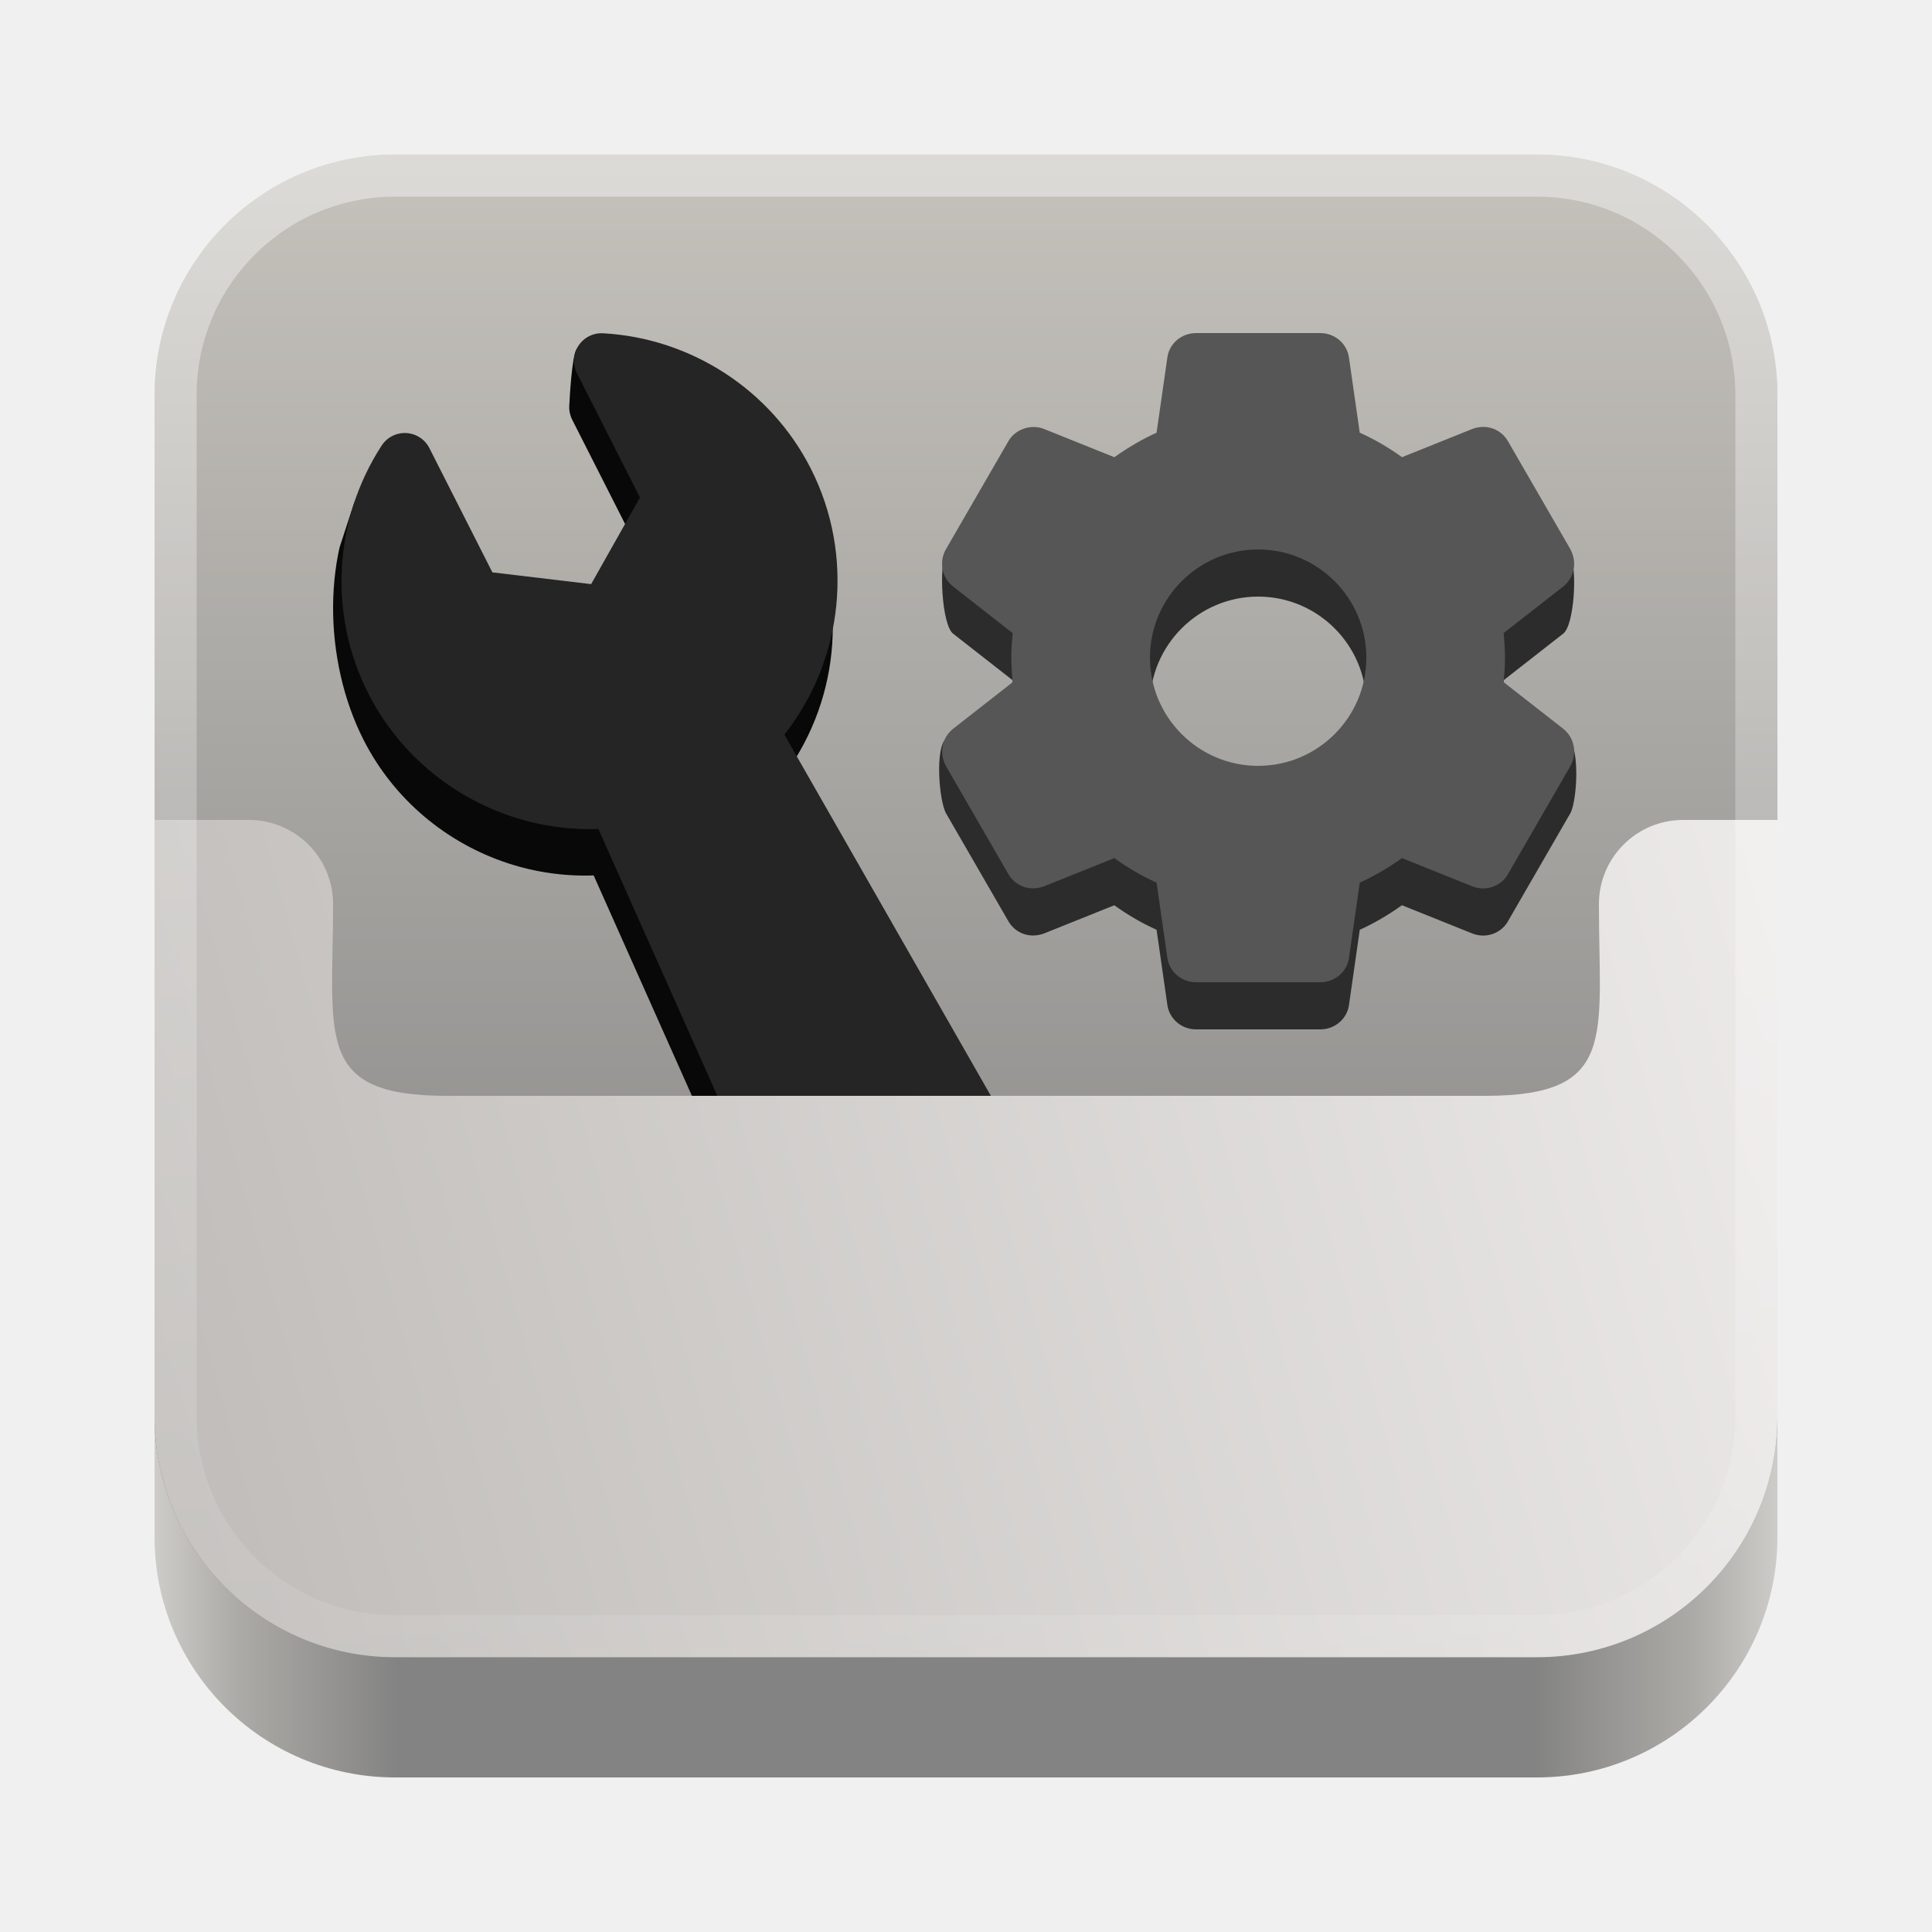
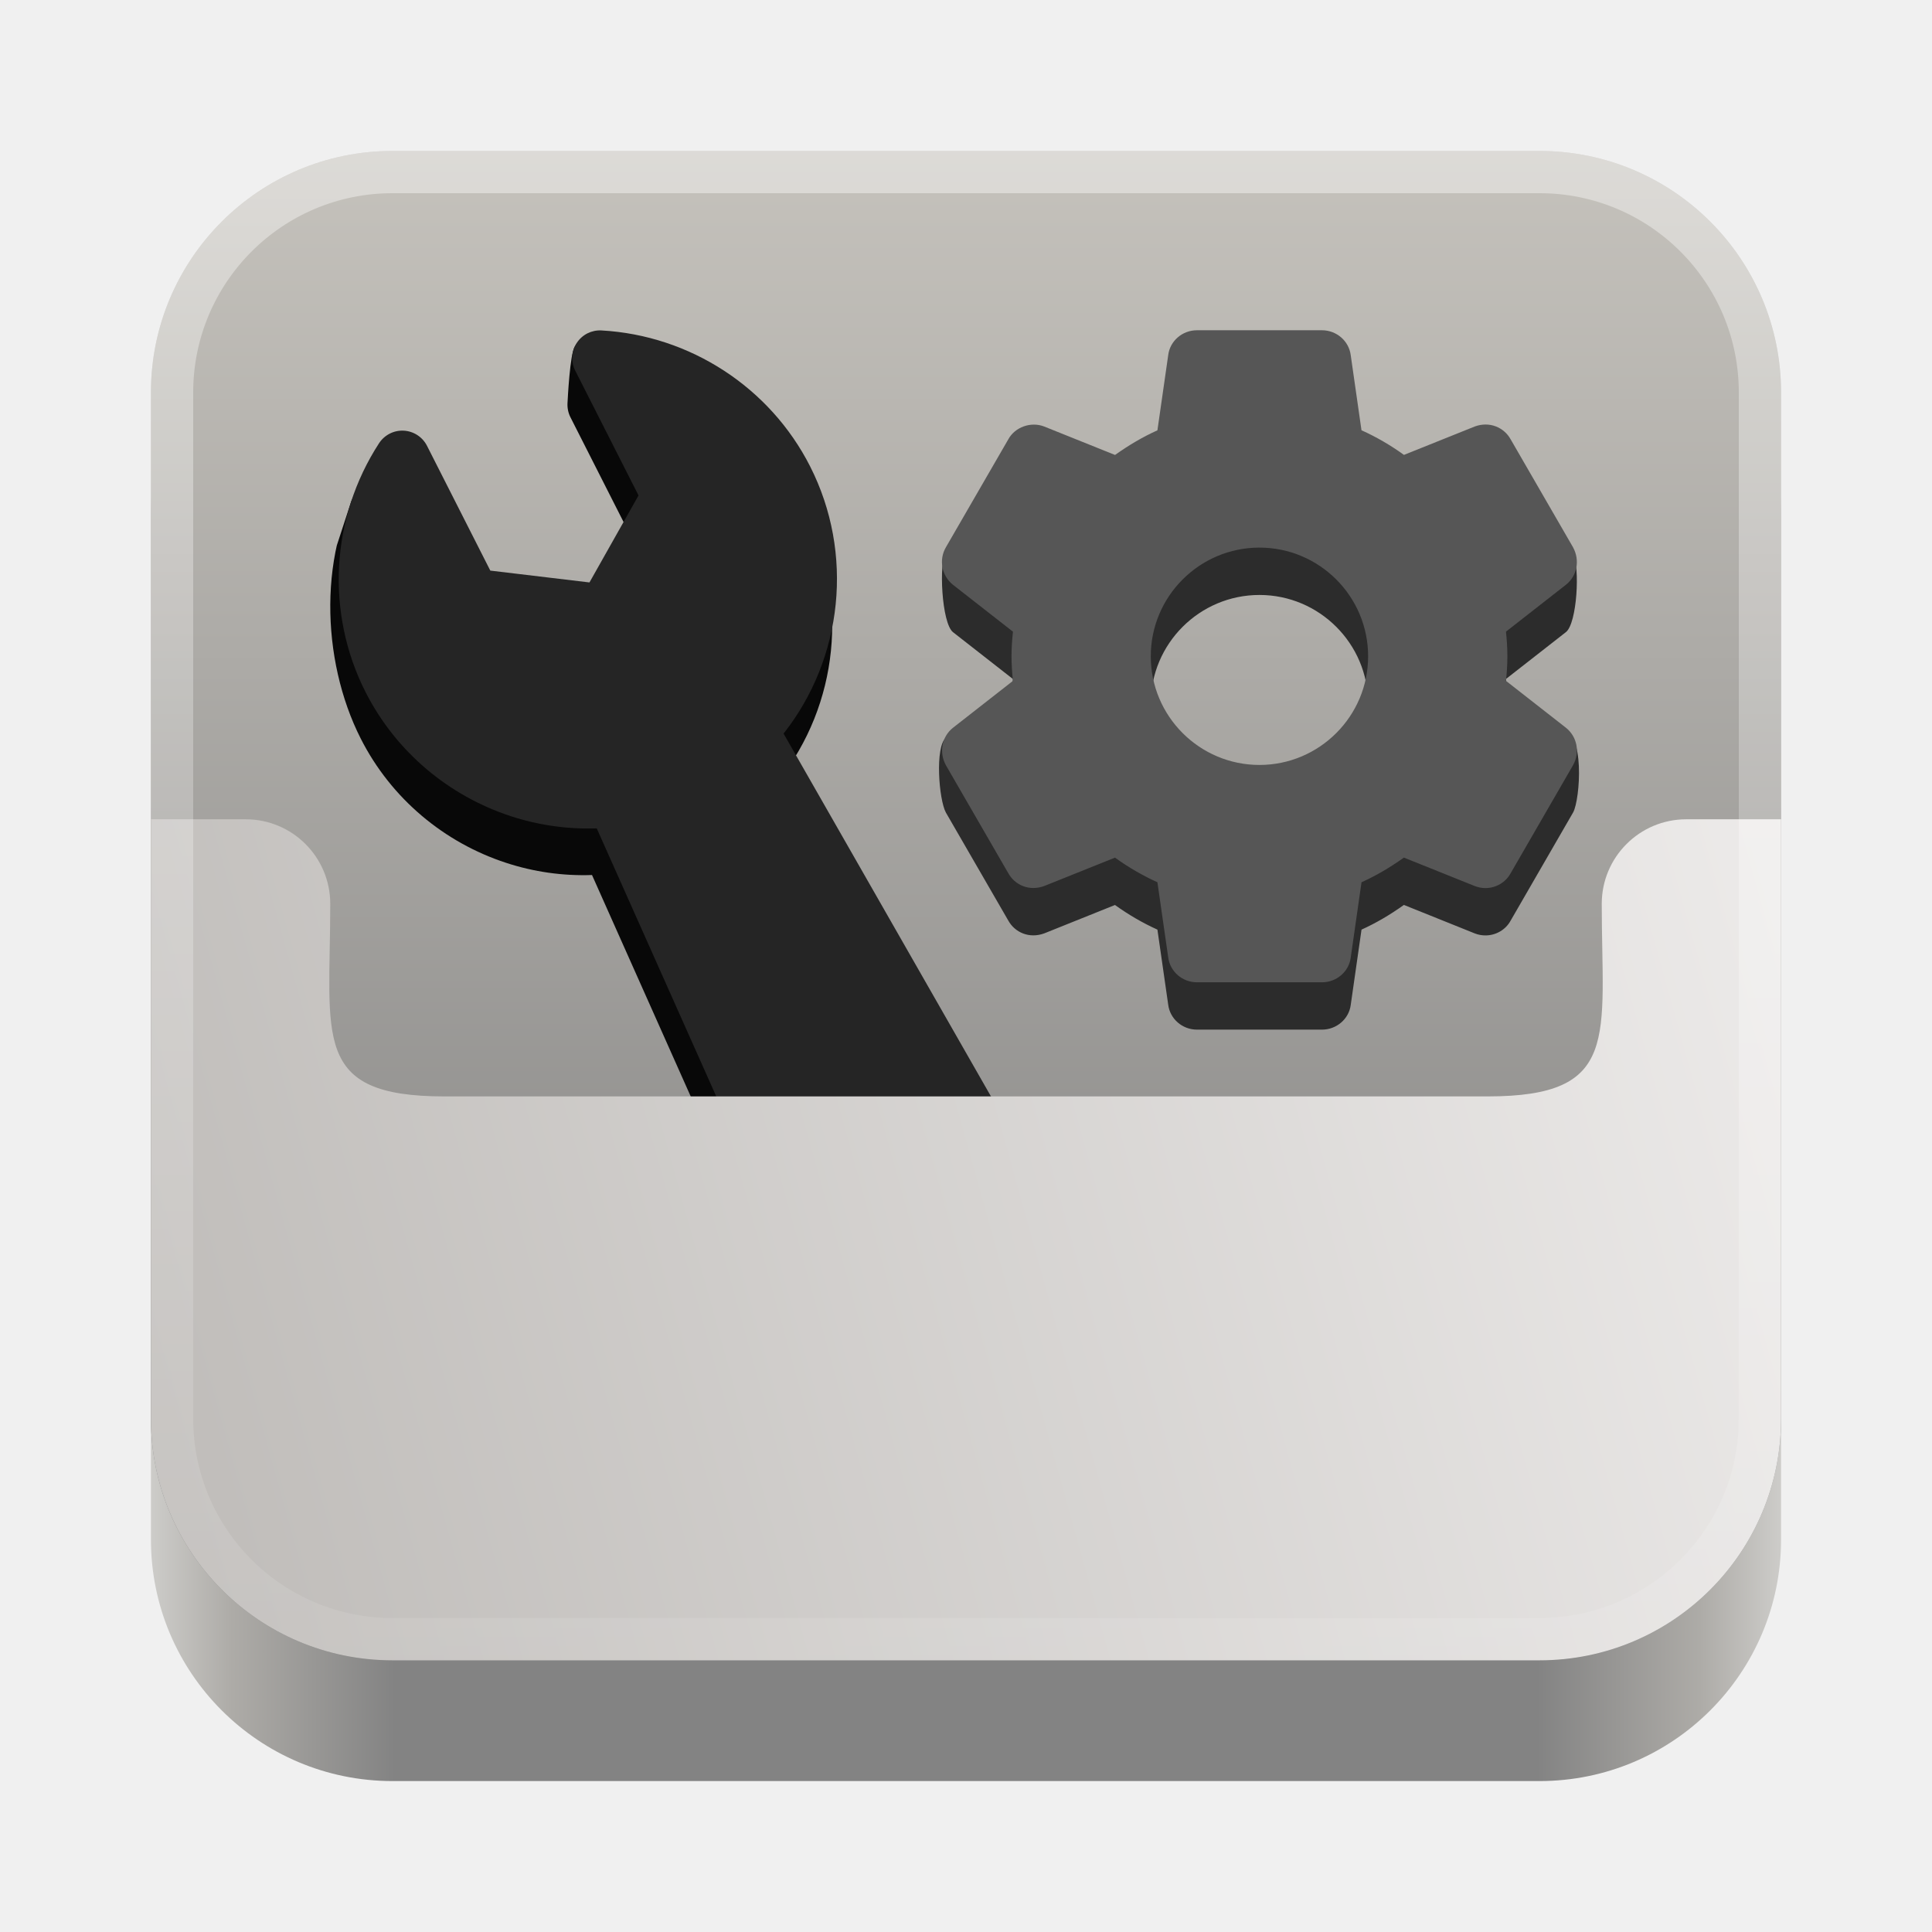
<svg xmlns="http://www.w3.org/2000/svg" width="64" height="64" viewBox="0 0 64 64" fill="none">
-   <rect x="5.12" y="9.102" width="53.76" height="49.778" rx="7.964" fill="url(#paint0_linear_2691_1012)" />
-   <rect x="5.12" y="5.12" width="53.76" height="49.778" rx="7.964" fill="url(#paint1_linear_2691_1012)" />
-   <path d="M51.623 24.205L49.808 24.158C49.833 23.92 49.854 23.641 49.854 23.346C49.854 23.052 49.834 22.773 49.808 22.535L51.786 20.988C52.154 20.698 52.254 18.839 52.02 18.409L49.965 16.197C49.745 15.796 49.264 15.59 48.776 15.77L46.443 16.706C45.996 16.384 45.528 16.111 45.043 15.893L44.688 13.42C44.63 12.95 44.221 12.595 43.738 12.595H39.617C39.134 12.595 38.726 12.95 38.669 13.412L38.313 15.895C37.844 16.107 37.382 16.375 36.915 16.708L34.577 15.769C34.139 15.6 33.614 15.79 33.397 16.189L31.339 18.291C31.096 18.702 31.196 20.693 31.572 20.991L33.548 22.536C33.517 22.838 33.502 23.101 33.502 23.347C33.502 23.594 33.517 23.856 33.548 24.159L31.339 24.474C30.971 24.765 31.103 26.512 31.337 26.94L33.392 30.496C33.612 30.897 34.088 31.105 34.581 30.924L36.913 29.988C37.36 30.309 37.828 30.582 38.313 30.8L38.668 33.273C38.726 33.744 39.134 34.099 39.618 34.099H43.739C44.222 34.099 44.631 33.744 44.688 33.282L45.044 30.8C45.513 30.588 45.974 30.32 46.441 29.987L48.78 30.926C48.892 30.969 49.011 30.992 49.131 30.992C49.479 30.992 49.799 30.802 49.96 30.506L52.025 26.931C52.254 26.512 52.429 24.205 51.623 24.205ZM41.678 26.931C39.701 26.931 38.093 25.324 38.093 23.347C38.093 21.371 39.701 19.763 41.678 19.763C43.654 19.763 45.261 21.371 45.261 23.347C45.261 25.324 43.654 26.931 41.678 26.931Z" fill="#2C2C2C" />
-   <path d="M51.785 24.142L49.808 22.596C49.833 22.358 49.855 22.079 49.855 21.785C49.855 21.49 49.834 21.211 49.808 20.973L51.786 19.427C52.154 19.136 52.254 18.621 52.02 18.192L49.965 14.636C49.745 14.234 49.264 14.028 48.776 14.208L46.443 15.145C45.996 14.822 45.528 14.55 45.043 14.332L44.688 11.858C44.63 11.388 44.221 11.034 43.738 11.034H39.617C39.134 11.034 38.726 11.388 38.669 11.851L38.313 14.334C37.844 14.545 37.382 14.814 36.915 15.146L34.577 14.207C34.139 14.038 33.614 14.228 33.397 14.627L31.339 18.188C31.096 18.599 31.196 19.132 31.572 19.429L33.548 20.975C33.517 21.277 33.502 21.539 33.502 21.786C33.502 22.032 33.517 22.295 33.548 22.597L31.57 24.144C31.203 24.435 31.103 24.95 31.337 25.379L33.392 28.935C33.612 29.335 34.089 29.543 34.581 29.362L36.914 28.426C37.36 28.748 37.828 29.02 38.313 29.239L38.668 31.712C38.726 32.183 39.134 32.538 39.618 32.538H43.739C44.222 32.538 44.631 32.183 44.688 31.721L45.044 29.239C45.513 29.026 45.974 28.758 46.442 28.425L48.78 29.364C48.892 29.408 49.011 29.43 49.131 29.43C49.479 29.43 49.799 29.24 49.96 28.945L52.025 25.37C52.254 24.95 52.154 24.435 51.785 24.142ZM41.678 25.37C39.701 25.37 38.094 23.762 38.094 21.786C38.094 19.809 39.701 18.202 41.678 18.202C43.654 18.202 45.262 19.809 45.262 21.786C45.262 23.762 43.654 25.37 41.678 25.37Z" fill="#565656" />
-   <g clip-path="url(#clip0_2691_1012)">
-     <path d="M12.218 15.761C12.305 15.626 12.427 15.517 12.57 15.444C12.713 15.371 12.872 15.338 13.033 15.346C13.193 15.355 13.348 15.405 13.751 16.031C13.886 16.118 13.995 16.24 14.067 16.383L16.155 20.499L19.425 20.889L21.043 18.02L18.955 13.904C18.883 13.761 18.849 13.601 18.858 13.441C18.867 13.28 18.937 11.818 19.098 11.571C19.186 11.437 19.215 11.404 19.358 11.331C19.501 11.259 19.661 11.226 19.821 11.234C22.746 11.397 25.383 14.46 26.703 17.063C28.155 19.926 27.789 23.383 25.827 25.874L35.065 42.035C35.668 43.089 35.808 44.31 35.459 45.473C35.111 46.636 34.323 47.579 33.24 48.128C32.191 48.66 31.007 48.751 29.894 48.387C29.858 48.375 29.822 48.363 29.786 48.35C28.642 47.944 27.74 47.11 27.245 46.001L19.666 29C18.704 29.033 17.745 28.897 16.831 28.598C14.796 27.932 13.044 26.484 12.039 24.5C10.718 21.897 10.621 18.217 12.218 15.761ZM30.89 44.923C31.369 45.08 31.885 44.818 32.042 44.339C32.199 43.859 31.937 43.343 31.458 43.186C30.978 43.03 30.462 43.291 30.306 43.771C30.149 44.25 30.41 44.766 30.89 44.923Z" fill="#080808" />
-     <path d="M12.643 14.759C12.731 14.625 12.852 14.516 12.995 14.443C13.138 14.37 13.298 14.336 13.458 14.345C13.618 14.354 13.773 14.404 13.908 14.492C14.042 14.579 14.151 14.701 14.224 14.844L16.311 18.96L19.582 19.35L21.2 16.481L19.112 12.365C19.04 12.222 19.006 12.062 19.015 11.902C19.023 11.742 19.074 11.586 19.162 11.452C19.25 11.318 19.371 11.209 19.515 11.137C19.658 11.064 19.817 11.031 19.978 11.04C22.903 11.203 25.54 12.921 26.86 15.524C28.312 18.387 27.946 21.844 25.983 24.335L35.222 40.496C35.824 41.55 35.964 42.771 35.616 43.934C35.267 45.097 34.479 46.04 33.397 46.59C32.347 47.121 31.164 47.212 30.051 46.848C30.015 46.836 29.979 46.824 29.943 46.811C28.799 46.405 27.896 45.571 27.402 44.462L19.822 27.461C18.861 27.494 17.902 27.358 16.988 27.059C14.953 26.393 13.201 24.945 12.195 22.962C10.875 20.358 11.047 17.215 12.643 14.759ZM31.047 43.384C31.526 43.541 32.042 43.279 32.199 42.8C32.356 42.32 32.094 41.804 31.614 41.648C31.135 41.491 30.619 41.752 30.462 42.232C30.305 42.711 30.567 43.227 31.047 43.384Z" fill="#252525" />
+   <rect x="5" y="9" width="54" height="50" rx="8" fill="url(#paint0_linear_2689_60607)" />
+   <rect x="5" y="5" width="54" height="50" rx="8" fill="url(#paint1_linear_2689_60607)" />
+   <path d="M51.71 24.17L49.887 24.123C49.913 23.884 49.934 23.604 49.934 23.308C49.934 23.012 49.913 22.732 49.887 22.492L51.874 20.939C52.244 20.647 52.344 18.78 52.109 18.349L50.045 16.127C49.824 15.723 49.341 15.516 48.85 15.697L46.508 16.638C46.059 16.314 45.588 16.04 45.101 15.821L44.745 13.337C44.686 12.865 44.276 12.508 43.791 12.508H39.651C39.166 12.508 38.756 12.865 38.699 13.329L38.341 15.823C37.87 16.036 37.406 16.306 36.937 16.64L34.588 15.696C34.148 15.526 33.622 15.717 33.403 16.118L31.336 18.23C31.092 18.642 31.193 20.643 31.57 20.942L33.555 22.494C33.523 22.797 33.508 23.061 33.508 23.309C33.508 23.556 33.524 23.82 33.555 24.124L31.336 24.44C30.967 24.732 31.099 26.487 31.334 26.918L33.398 30.49C33.619 30.892 34.098 31.101 34.593 30.919L36.935 29.979C37.384 30.302 37.854 30.575 38.341 30.795L38.698 33.279C38.756 33.752 39.166 34.108 39.652 34.108H43.792C44.277 34.108 44.687 33.752 44.745 33.288L45.102 30.795C45.574 30.581 46.036 30.312 46.506 29.977L48.855 30.921C48.967 30.965 49.087 30.987 49.208 30.987C49.557 30.987 49.878 30.797 50.04 30.5L52.114 26.909C52.344 26.487 52.52 24.17 51.71 24.17ZM41.721 26.909C39.735 26.909 38.121 25.294 38.121 23.308C38.121 21.323 39.735 19.709 41.721 19.709C43.706 19.709 45.321 21.323 45.321 23.308C45.321 25.294 43.706 26.909 41.721 26.909Z" fill="#2C2C2C" />
+   <path d="M51.873 24.107L49.887 22.554C49.913 22.315 49.934 22.035 49.934 21.739C49.934 21.443 49.913 21.163 49.887 20.924L51.875 19.37C52.244 19.079 52.344 18.561 52.109 18.13L50.045 14.558C49.824 14.155 49.341 13.948 48.851 14.129L46.508 15.069C46.059 14.745 45.588 14.472 45.101 14.253L44.745 11.768C44.686 11.296 44.276 10.94 43.791 10.94H39.651C39.166 10.94 38.756 11.296 38.699 11.761L38.341 14.255C37.87 14.467 37.406 14.737 36.937 15.071L34.588 14.128C34.148 13.958 33.622 14.148 33.403 14.55L31.336 18.126C31.092 18.539 31.193 19.074 31.57 19.373L33.555 20.925C33.524 21.229 33.508 21.492 33.508 21.74C33.508 21.988 33.524 22.251 33.555 22.555L31.568 24.109C31.199 24.401 31.099 24.919 31.334 25.349L33.398 28.921C33.619 29.323 34.098 29.532 34.593 29.35L36.935 28.41C37.384 28.733 37.854 29.006 38.341 29.226L38.698 31.71C38.756 32.184 39.166 32.54 39.652 32.54H43.792C44.277 32.54 44.687 32.184 44.745 31.719L45.102 29.226C45.574 29.013 46.036 28.744 46.506 28.409L48.855 29.352C48.968 29.396 49.087 29.419 49.208 29.419C49.557 29.419 49.878 29.228 50.04 28.931L52.114 25.34C52.344 24.919 52.244 24.401 51.873 24.107ZM41.721 25.34C39.735 25.34 38.121 23.725 38.121 21.74C38.121 19.755 39.735 18.14 41.721 18.14C43.706 18.14 45.321 19.755 45.321 21.74C45.321 23.725 43.706 25.34 41.721 25.34Z" fill="#565656" />
+   <g clip-path="url(#clip0_2689_60607)">
+     <path d="M12.13 15.688C12.217 15.553 12.339 15.443 12.483 15.37C12.627 15.297 12.787 15.263 12.948 15.272C13.109 15.28 13.265 15.331 13.67 15.959C13.805 16.047 13.914 16.169 13.987 16.313L16.084 20.448L19.369 20.84L20.994 17.958L18.897 13.823C18.824 13.679 18.791 13.519 18.799 13.358C18.808 13.197 18.879 11.727 19.041 11.48C19.129 11.345 19.158 11.312 19.302 11.239C19.445 11.166 19.606 11.133 19.767 11.142C22.705 11.305 25.354 14.382 26.68 16.997C28.138 19.872 27.77 23.344 25.799 25.847L35.079 42.08C35.684 43.139 35.825 44.365 35.475 45.533C35.125 46.702 34.333 47.649 33.245 48.2C32.192 48.735 31.003 48.826 29.884 48.46C29.849 48.448 29.812 48.436 29.776 48.423C28.627 48.015 27.721 47.177 27.224 46.063L19.611 28.986C18.645 29.02 17.681 28.883 16.764 28.582C14.719 27.914 12.96 26.459 11.95 24.467C10.623 21.852 10.526 18.155 12.13 15.688ZM30.885 44.981C31.367 45.138 31.885 44.875 32.042 44.394C32.2 43.912 31.937 43.394 31.455 43.236C30.974 43.079 30.456 43.342 30.298 43.823C30.141 44.305 30.403 44.823 30.885 44.981Z" fill="#080808" />
+     <path d="M12.557 14.682C12.645 14.547 12.767 14.438 12.91 14.365C13.054 14.291 13.214 14.258 13.375 14.266C13.536 14.275 13.692 14.326 13.827 14.414C13.962 14.502 14.072 14.624 14.145 14.768L16.242 18.902L19.527 19.294L21.152 16.412L19.055 12.277C18.982 12.134 18.948 11.973 18.957 11.812C18.966 11.651 19.017 11.495 19.105 11.361C19.193 11.226 19.315 11.116 19.459 11.043C19.603 10.971 19.763 10.937 19.924 10.946C22.862 11.11 25.511 12.836 26.837 15.451C28.296 18.326 27.928 21.799 25.957 24.301L35.236 40.534C35.842 41.593 35.982 42.819 35.632 43.988C35.282 45.156 34.49 46.103 33.403 46.655C32.349 47.189 31.16 47.28 30.042 46.914C30.006 46.903 29.97 46.89 29.934 46.877C28.785 46.47 27.878 45.632 27.382 44.518L19.768 27.441C18.803 27.474 17.839 27.337 16.921 27.037C14.877 26.368 13.117 24.914 12.107 22.921C10.781 20.307 10.953 17.149 12.557 14.682ZM31.043 43.435C31.524 43.593 32.042 43.33 32.2 42.848C32.357 42.366 32.094 41.848 31.613 41.691C31.131 41.533 30.613 41.796 30.456 42.278C30.298 42.759 30.561 43.278 31.043 43.435Z" fill="#252525" />
  </g>
-   <path d="M52.966 29.949C52.966 28.41 54.215 27.162 55.754 27.162H58.88V46.933C58.88 51.332 55.314 54.898 50.916 54.898H13.084C8.686 54.898 5.12 51.332 5.12 46.933V27.162L8.246 27.162C9.785 27.162 11.034 28.41 11.034 29.949C11.034 34.348 10.398 36.301 14.797 36.301H49.203C53.602 36.301 52.966 34.348 52.966 29.949Z" fill="url(#paint2_linear_2691_1012)" />
-   <rect x="5.817" y="5.817" width="52.366" height="48.384" rx="7.268" stroke="url(#paint3_linear_2691_1012)" stroke-width="1.394" style="mix-blend-mode:soft-light" />
+   <path d="M53.06 29.94C53.06 28.394 54.314 27.14 55.86 27.14H59V47C59 51.418 55.418 55 51 55H13C8.582 55 5 51.418 5 47V27.14L8.14 27.14C9.686 27.14 10.94 28.394 10.94 29.94C10.94 34.358 10.302 36.32 14.72 36.32H49.28C53.698 36.32 53.06 34.358 53.06 29.94Z" fill="url(#paint2_linear_2689_60607)" />
+   <rect x="5.7" y="5.7" width="52.6" height="48.6" rx="7.3" stroke="url(#paint3_linear_2689_60607)" stroke-width="1.4" style="mix-blend-mode:soft-light" />
  <defs>
-     <linearGradient id="paint0_linear_2691_1012" x1="5.12" y1="58.88" x2="58.88" y2="58.88" gradientUnits="userSpaceOnUse">
+     <linearGradient id="paint0_linear_2689_60607" x1="5" y1="59" x2="59" y2="59" gradientUnits="userSpaceOnUse">
      <stop stop-color="#CDCCC9" />
      <stop offset="0.05" stop-color="#ADABA7" />
      <stop offset="0.15" stop-color="#838383" />
      <stop offset="0.85" stop-color="#838383" />
      <stop offset="0.95" stop-color="#ADABA7" />
      <stop offset="1" stop-color="#CDCCC9" />
    </linearGradient>
-     <linearGradient id="paint1_linear_2691_1012" x1="32" y1="5.12" x2="32" y2="54.898" gradientUnits="userSpaceOnUse">
+     <linearGradient id="paint1_linear_2689_60607" x1="32" y1="5" x2="32" y2="55" gradientUnits="userSpaceOnUse">
      <stop stop-color="#C5C2BC" />
      <stop offset="1" stop-color="#7C7C7C" />
    </linearGradient>
-     <linearGradient id="paint2_linear_2691_1012" x1="63.181" y1="31.462" x2="3.238" y2="48.128" gradientUnits="userSpaceOnUse">
+     <linearGradient id="paint2_linear_2689_60607" x1="63.32" y1="31.46" x2="3.11" y2="48.2" gradientUnits="userSpaceOnUse">
      <stop stop-color="#EFEDEC" />
      <stop offset="1" stop-color="#BEBBB8" />
    </linearGradient>
-     <linearGradient id="paint3_linear_2691_1012" x1="32" y1="1.138" x2="32" y2="60.871" gradientUnits="userSpaceOnUse">
+     <linearGradient id="paint3_linear_2689_60607" x1="32" y1="1" x2="32" y2="61" gradientUnits="userSpaceOnUse">
      <stop stop-color="white" stop-opacity="0.9" />
      <stop offset="1" stop-color="white" stop-opacity="0.1" />
    </linearGradient>
-     <clipPath id="clip0_2691_1012">
-       <rect width="31.181" height="31.181" fill="white" transform="matrix(-0.950472 -0.310812 -0.310812 0.950472 43.9101 18.5746)" />
+     <clipPath id="clip0_2689_60607">
+       <rect width="31.32" height="31.32" fill="white" transform="matrix(-0.950472 -0.310812 -0.310812 0.950472 43.9634 18.5146)" />
    </clipPath>
  </defs>
</svg>
